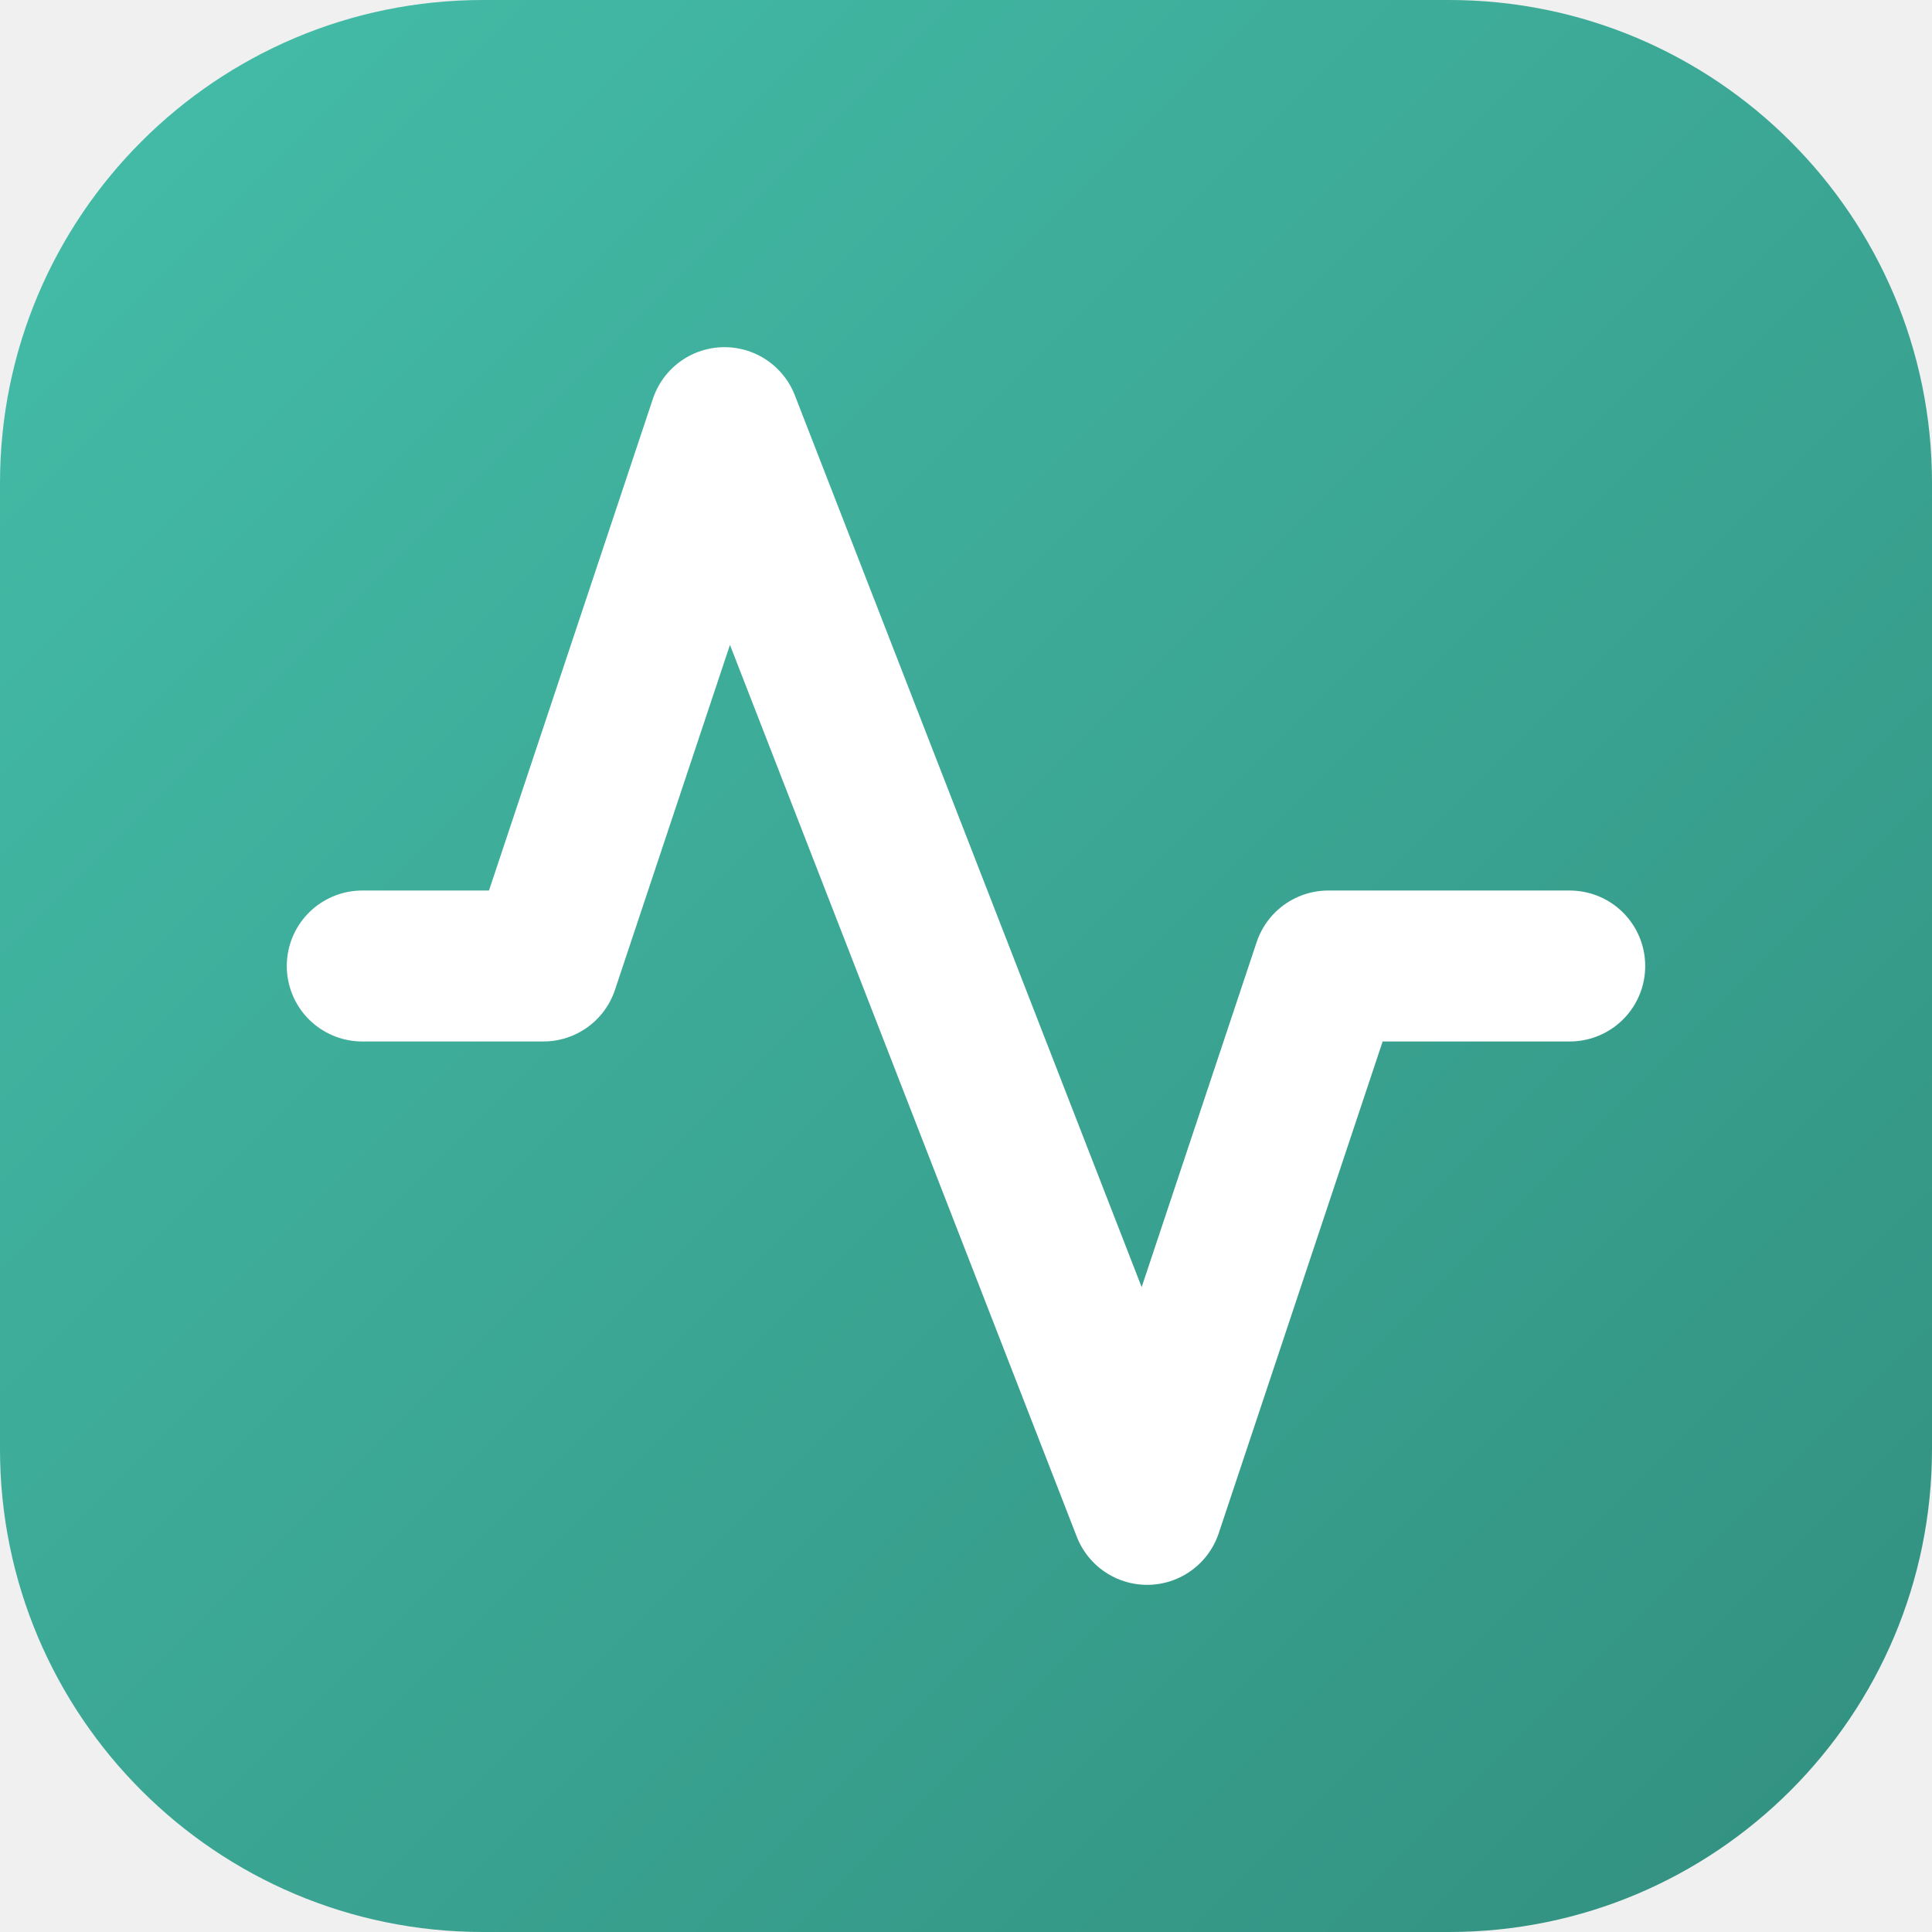
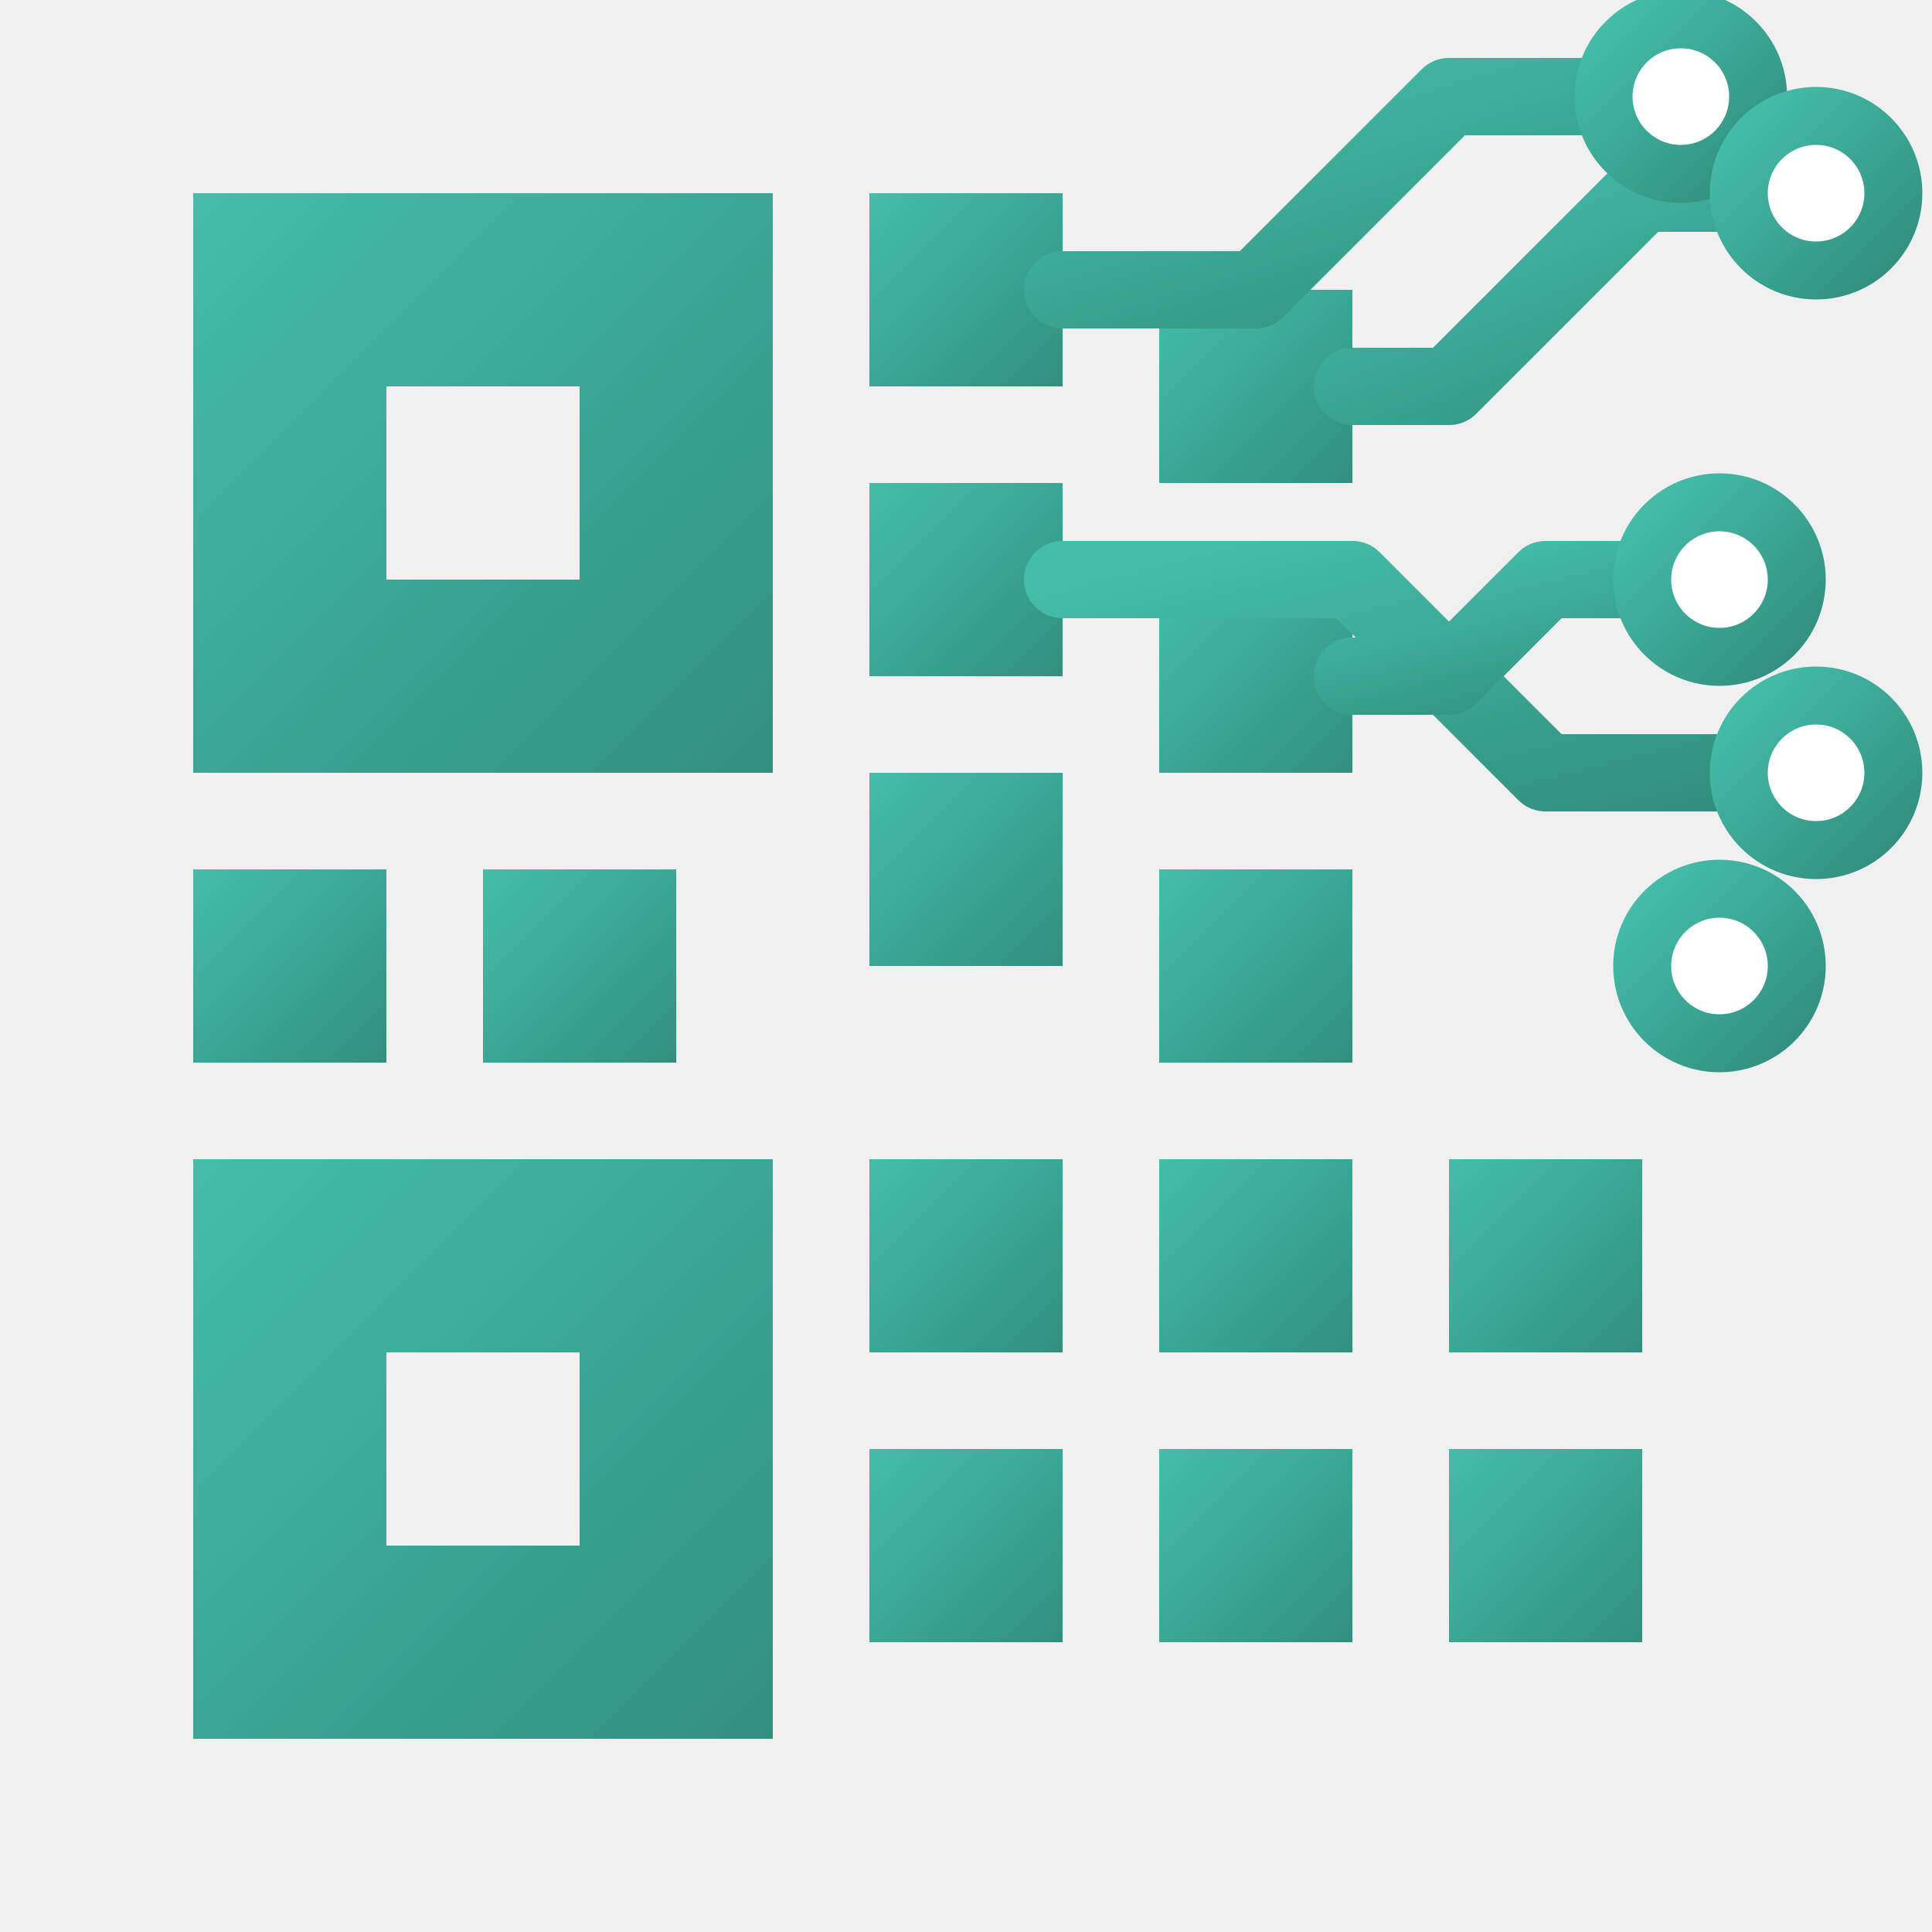
- <svg xmlns="http://www.w3.org/2000/svg" viewBox="0 0 32 32">
+ <svg xmlns="http://www.w3.org/2000/svg" viewBox="0 0 100 100">
  <defs>
    <linearGradient id="grad" x1="0%" y1="0%" x2="100%" y2="100%">
      <stop offset="0%" stop-color="#44bea9" />
      <stop offset="100%" stop-color="#328f7f" />
    </linearGradient>
  </defs>
-   <rect width="32" height="32" rx="8" fill="url(#grad)" />
-   <path d="M26 16h-4l-3 9L12 7l-3 9H6" fill="none" stroke="white" stroke-width="2.5" stroke-linecap="round" stroke-linejoin="round" />
+   <g fill="url(#grad)">
+     <path fill-rule="evenodd" d="M10 10 h30 v30 h-30 z m10 10 v10 h10 v-10 z" />
+     <path fill-rule="evenodd" d="M10 60 h30 v30 h-30 z m10 10 v10 h10 v-10 z" />
+     <rect x="10" y="45" width="10" height="10" />
+     <rect x="25" y="45" width="10" height="10" />
+     <rect x="45" y="60" width="10" height="10" />
+     <rect x="45" y="75" width="10" height="10" />
+     <rect x="60" y="60" width="10" height="10" />
+     <rect x="60" y="75" width="10" height="10" />
+     <rect x="75" y="60" width="10" height="10" />
+     <rect x="75" y="75" width="10" height="10" />
+     <rect x="45" y="10" width="10" height="10" />
+     <rect x="45" y="25" width="10" height="10" />
+     <rect x="45" y="40" width="10" height="10" />
+     <rect x="60" y="15" width="10" height="10" />
+     <rect x="60" y="30" width="10" height="10" />
+     <rect x="60" y="45" width="10" height="10" />
+   </g>
+   <g fill="none" stroke="url(#grad)" stroke-width="4" stroke-linecap="round" stroke-linejoin="round">
+     <path d="M55 15 h10 l10 -10 h12" />
+     <path d="M70 20 h5 l10 -10 h9" />
+     <path d="M55 30 h15 l10 10 h14" />
+     <path d="M70 35 h5 l5 -5 h9" />
+     <path d="M70 50 h19" />
+   </g>
+   <g fill="#fff" stroke="url(#grad)" stroke-width="3">
+     <circle cx="87" cy="5" r="4" />
+     <circle cx="94" cy="10" r="4" />
+     <circle cx="94" cy="40" r="4" />
+     <circle cx="89" cy="30" r="4" />
+     <circle cx="89" cy="50" r="4" />
+   </g>
</svg>
